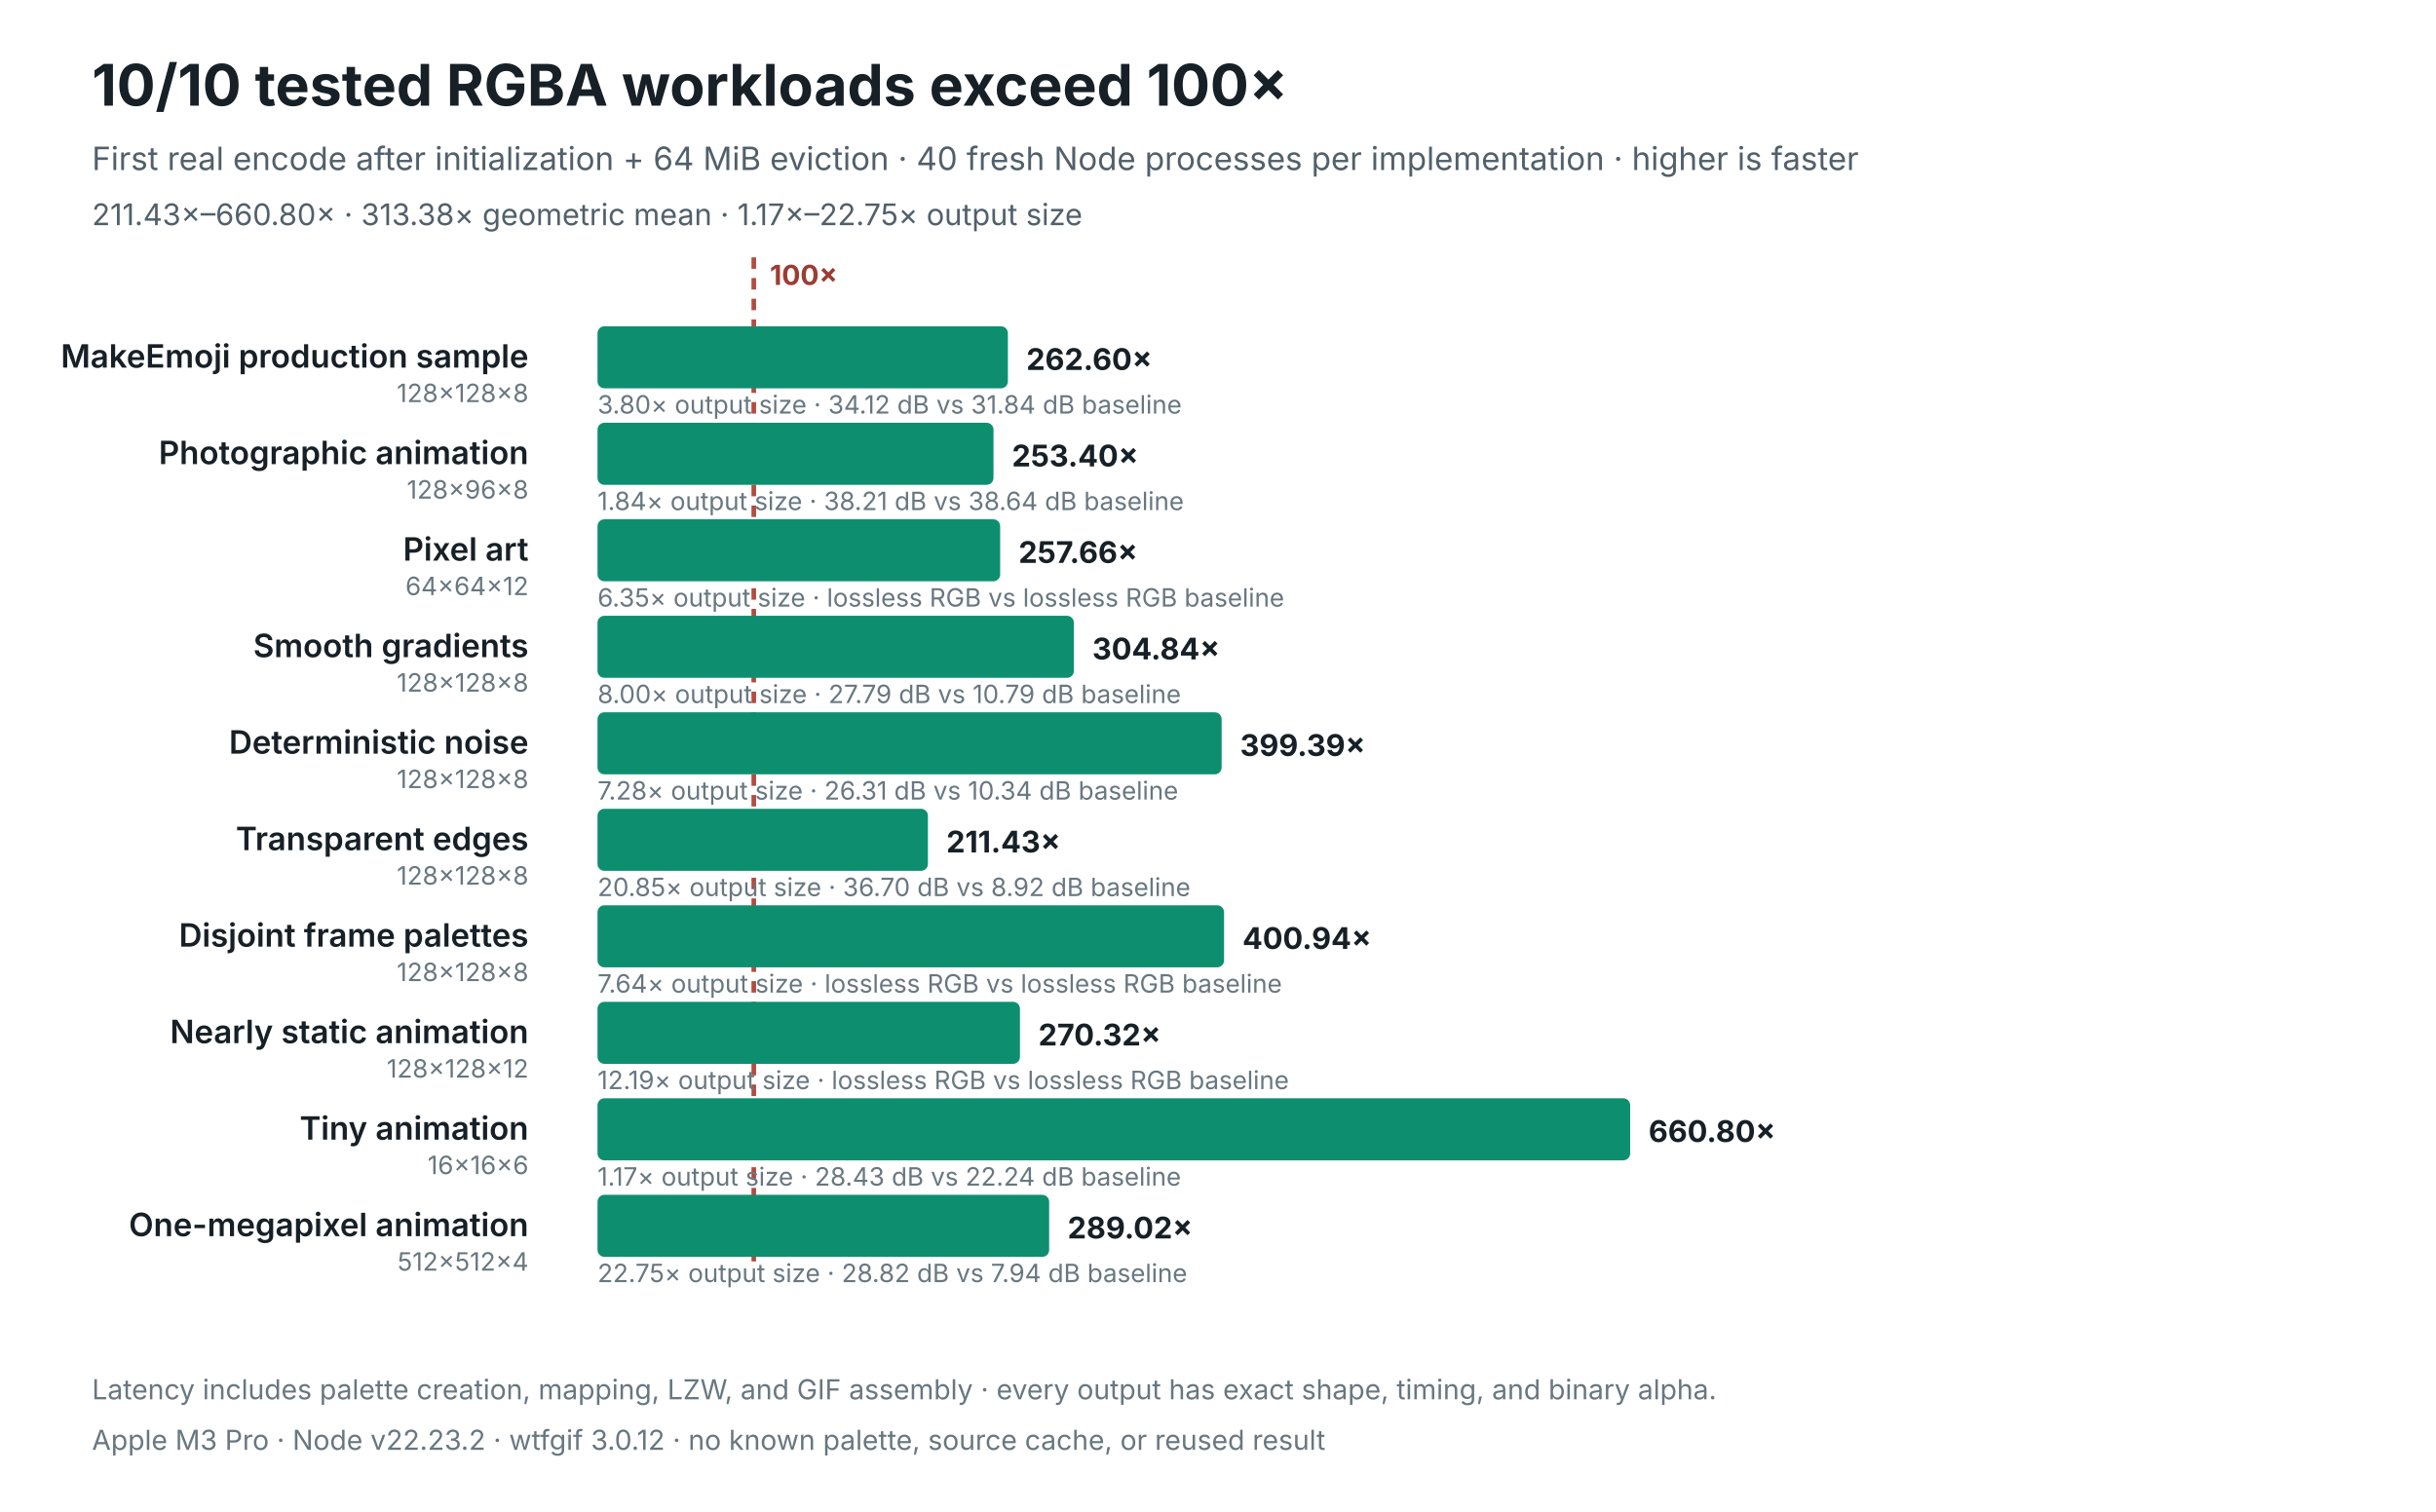
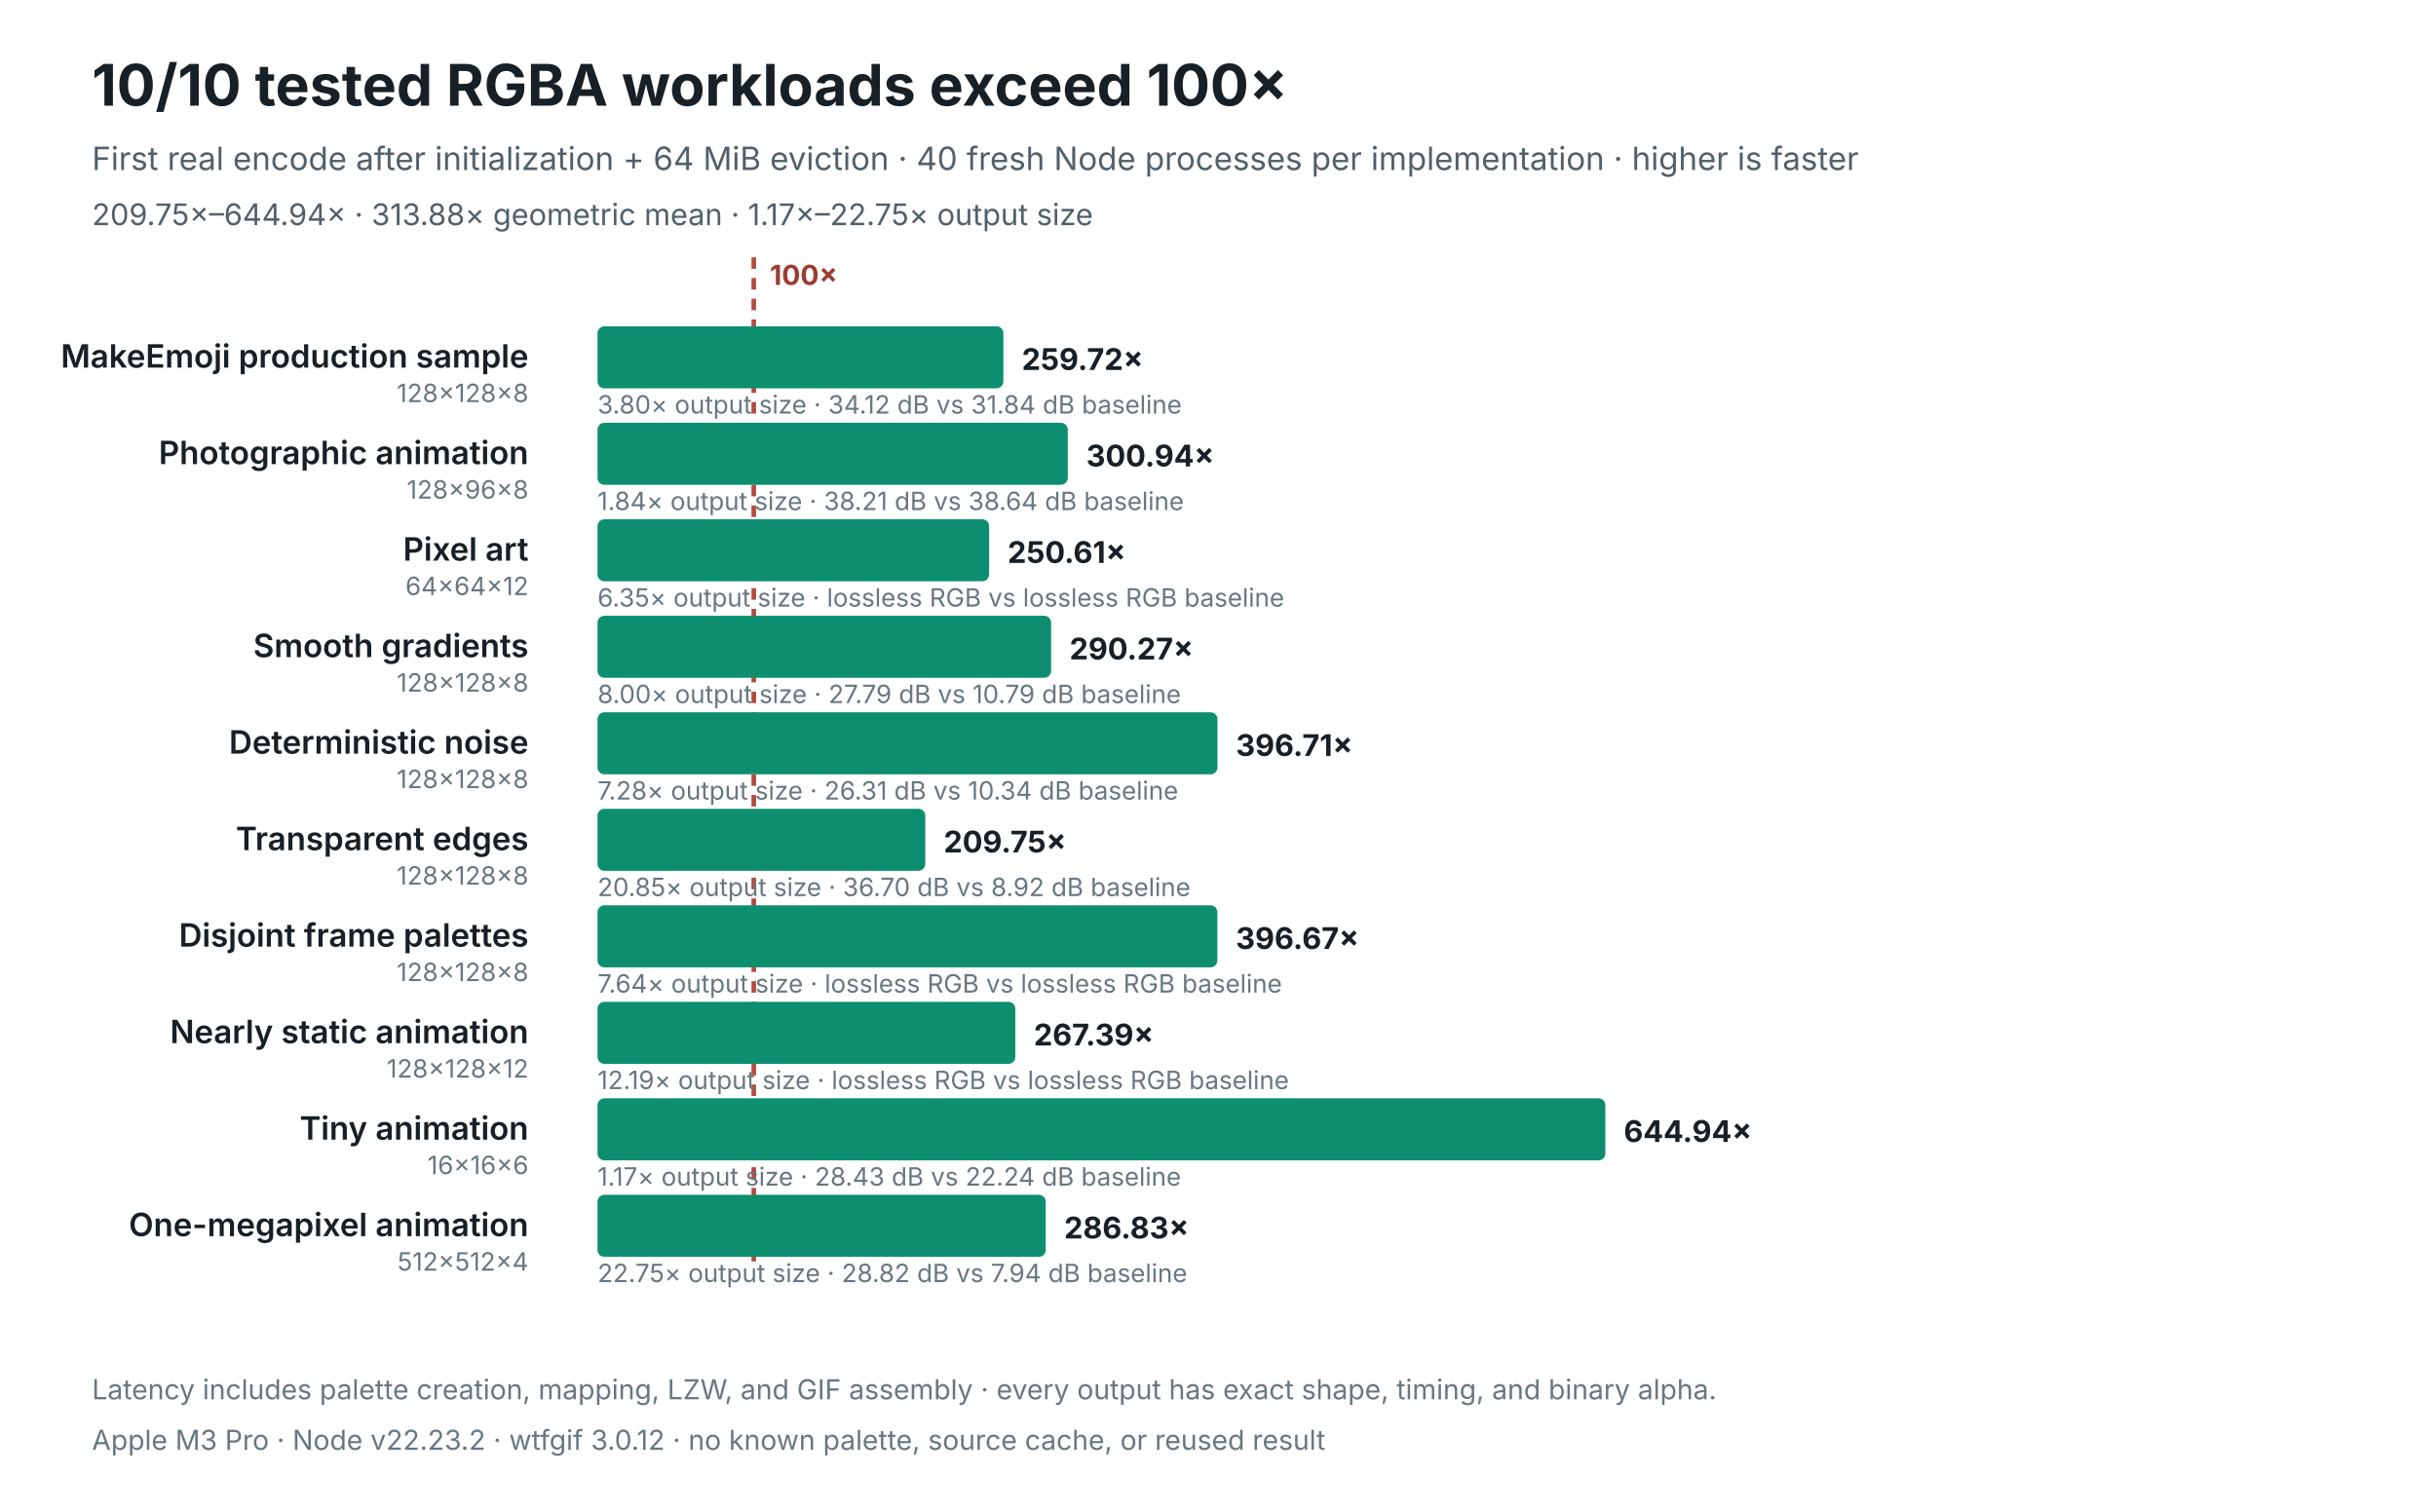
<svg xmlns="http://www.w3.org/2000/svg" width="1060" height="658" viewBox="0 0 1060 658" role="img" aria-labelledby="title desc">
  <rect width="100%" height="100%" fill="#ffffff" />
  <g font-family="ui-sans-serif, -apple-system, BlinkMacSystemFont, Segoe UI, sans-serif" fill="#172026">
    <text x="40" y="46" font-size="25" font-weight="700">10/10 tested RGBA workloads exceed 100×</text>
    <text x="40" y="74" font-size="14" fill="#51606a">First real encode after initialization + 64 MiB eviction · 40 fresh Node processes per implementation · higher is faster</text>
-     <text x="40" y="98" font-size="13" fill="#51606a">211.43×–660.80× · 313.38× geometric mean · 1.17×–22.75× output size</text>
+     <text x="40" y="98" font-size="13" fill="#51606a">209.75×–644.94× · 313.88× geometric mean · 1.17×–22.75× output size</text>
    <line x1="328" y1="112" x2="328" y2="552" stroke="#b34b3f" stroke-width="2" stroke-dasharray="5 4" />
    <text x="335" y="124" font-size="12" font-weight="700" fill="#9b3d33">100×</text>
    <text x="230" y="160" text-anchor="end" font-size="14" font-weight="600">MakeEmoji production sample</text>
    <text x="230" y="175" text-anchor="end" font-size="11" fill="#687780">128×128×8</text>
-     <rect x="260" y="142" width="178.57" height="27" rx="3" fill="#0d8f6f" />
-     <text x="446.57" y="161" font-size="13" font-weight="700">262.60×</text>
+     <rect x="260" y="142" width="176.61" height="27" rx="3" fill="#0d8f6f" />
+     <text x="444.61" y="161" font-size="13" font-weight="700">259.72×</text>
    <text x="260" y="180" font-size="11" fill="#687780">3.80× output size · 34.12 dB vs 31.84 dB baseline</text>
    <text x="230" y="202" text-anchor="end" font-size="14" font-weight="600">Photographic animation</text>
    <text x="230" y="217" text-anchor="end" font-size="11" fill="#687780">128×96×8</text>
-     <rect x="260" y="184" width="172.31" height="27" rx="3" fill="#0d8f6f" />
-     <text x="440.31" y="203" font-size="13" font-weight="700">253.40×</text>
+     <rect x="260" y="184" width="204.64" height="27" rx="3" fill="#0d8f6f" />
+     <text x="472.64" y="203" font-size="13" font-weight="700">300.94×</text>
    <text x="260" y="222" font-size="11" fill="#687780">1.84× output size · 38.21 dB vs 38.64 dB baseline</text>
    <text x="230" y="244" text-anchor="end" font-size="14" font-weight="600">Pixel art</text>
    <text x="230" y="259" text-anchor="end" font-size="11" fill="#687780">64×64×12</text>
-     <rect x="260" y="226" width="175.21" height="27" rx="3" fill="#0d8f6f" />
-     <text x="443.21" y="245" font-size="13" font-weight="700">257.66×</text>
+     <rect x="260" y="226" width="170.42" height="27" rx="3" fill="#0d8f6f" />
+     <text x="438.42" y="245" font-size="13" font-weight="700">250.61×</text>
    <text x="260" y="264" font-size="11" fill="#687780">6.35× output size · lossless RGB vs lossless RGB baseline</text>
    <text x="230" y="286" text-anchor="end" font-size="14" font-weight="600">Smooth gradients</text>
    <text x="230" y="301" text-anchor="end" font-size="11" fill="#687780">128×128×8</text>
-     <rect x="260" y="268" width="207.29" height="27" rx="3" fill="#0d8f6f" />
-     <text x="475.29" y="287" font-size="13" font-weight="700">304.84×</text>
+     <rect x="260" y="268" width="197.38" height="27" rx="3" fill="#0d8f6f" />
+     <text x="465.38" y="287" font-size="13" font-weight="700">290.27×</text>
    <text x="260" y="306" font-size="11" fill="#687780">8.00× output size · 27.79 dB vs 10.79 dB baseline</text>
    <text x="230" y="328" text-anchor="end" font-size="14" font-weight="600">Deterministic noise</text>
    <text x="230" y="343" text-anchor="end" font-size="11" fill="#687780">128×128×8</text>
-     <rect x="260" y="310" width="271.59" height="27" rx="3" fill="#0d8f6f" />
-     <text x="539.59" y="329" font-size="13" font-weight="700">399.39×</text>
+     <rect x="260" y="310" width="269.77" height="27" rx="3" fill="#0d8f6f" />
+     <text x="537.77" y="329" font-size="13" font-weight="700">396.71×</text>
    <text x="260" y="348" font-size="11" fill="#687780">7.28× output size · 26.31 dB vs 10.34 dB baseline</text>
    <text x="230" y="370" text-anchor="end" font-size="14" font-weight="600">Transparent edges</text>
    <text x="230" y="385" text-anchor="end" font-size="11" fill="#687780">128×128×8</text>
-     <rect x="260" y="352" width="143.77" height="27" rx="3" fill="#0d8f6f" />
-     <text x="411.77" y="371" font-size="13" font-weight="700">211.43×</text>
+     <rect x="260" y="352" width="142.63" height="27" rx="3" fill="#0d8f6f" />
+     <text x="410.63" y="371" font-size="13" font-weight="700">209.75×</text>
    <text x="260" y="390" font-size="11" fill="#687780">20.85× output size · 36.70 dB vs 8.92 dB baseline</text>
    <text x="230" y="412" text-anchor="end" font-size="14" font-weight="600">Disjoint frame palettes</text>
    <text x="230" y="427" text-anchor="end" font-size="11" fill="#687780">128×128×8</text>
-     <rect x="260" y="394" width="272.64" height="27" rx="3" fill="#0d8f6f" />
-     <text x="540.64" y="413" font-size="13" font-weight="700">400.94×</text>
+     <rect x="260" y="394" width="269.73" height="27" rx="3" fill="#0d8f6f" />
+     <text x="537.73" y="413" font-size="13" font-weight="700">396.67×</text>
    <text x="260" y="432" font-size="11" fill="#687780">7.64× output size · lossless RGB vs lossless RGB baseline</text>
    <text x="230" y="454" text-anchor="end" font-size="14" font-weight="600">Nearly static animation</text>
    <text x="230" y="469" text-anchor="end" font-size="11" fill="#687780">128×128×12</text>
-     <rect x="260" y="436" width="183.82" height="27" rx="3" fill="#0d8f6f" />
-     <text x="451.82" y="455" font-size="13" font-weight="700">270.32×</text>
+     <rect x="260" y="436" width="181.82" height="27" rx="3" fill="#0d8f6f" />
+     <text x="449.82" y="455" font-size="13" font-weight="700">267.39×</text>
    <text x="260" y="474" font-size="11" fill="#687780">12.19× output size · lossless RGB vs lossless RGB baseline</text>
    <text x="230" y="496" text-anchor="end" font-size="14" font-weight="600">Tiny animation</text>
    <text x="230" y="511" text-anchor="end" font-size="11" fill="#687780">16×16×6</text>
-     <rect x="260" y="478" width="449.35" height="27" rx="3" fill="#0d8f6f" />
-     <text x="717.35" y="497" font-size="13" font-weight="700">660.80×</text>
+     <rect x="260" y="478" width="438.56" height="27" rx="3" fill="#0d8f6f" />
+     <text x="706.56" y="497" font-size="13" font-weight="700">644.94×</text>
    <text x="260" y="516" font-size="11" fill="#687780">1.17× output size · 28.43 dB vs 22.24 dB baseline</text>
    <text x="230" y="538" text-anchor="end" font-size="14" font-weight="600">One-megapixel animation</text>
    <text x="230" y="553" text-anchor="end" font-size="11" fill="#687780">512×512×4</text>
-     <rect x="260" y="520" width="196.53" height="27" rx="3" fill="#0d8f6f" />
-     <text x="464.53" y="539" font-size="13" font-weight="700">289.02×</text>
+     <rect x="260" y="520" width="195.04" height="27" rx="3" fill="#0d8f6f" />
+     <text x="463.04" y="539" font-size="13" font-weight="700">286.83×</text>
    <text x="260" y="558" font-size="11" fill="#687780">22.75× output size · 28.82 dB vs 7.94 dB baseline</text>
    <text x="40" y="609" font-size="12" fill="#687780">Latency includes palette creation, mapping, LZW, and GIF assembly · every output has exact shape, timing, and binary alpha.</text>
    <text x="40" y="631" font-size="12" fill="#687780">Apple M3 Pro · Node v22.23.2 · wtfgif 3.0.12 · no known palette, source cache, or reused result</text>
  </g>
</svg>
